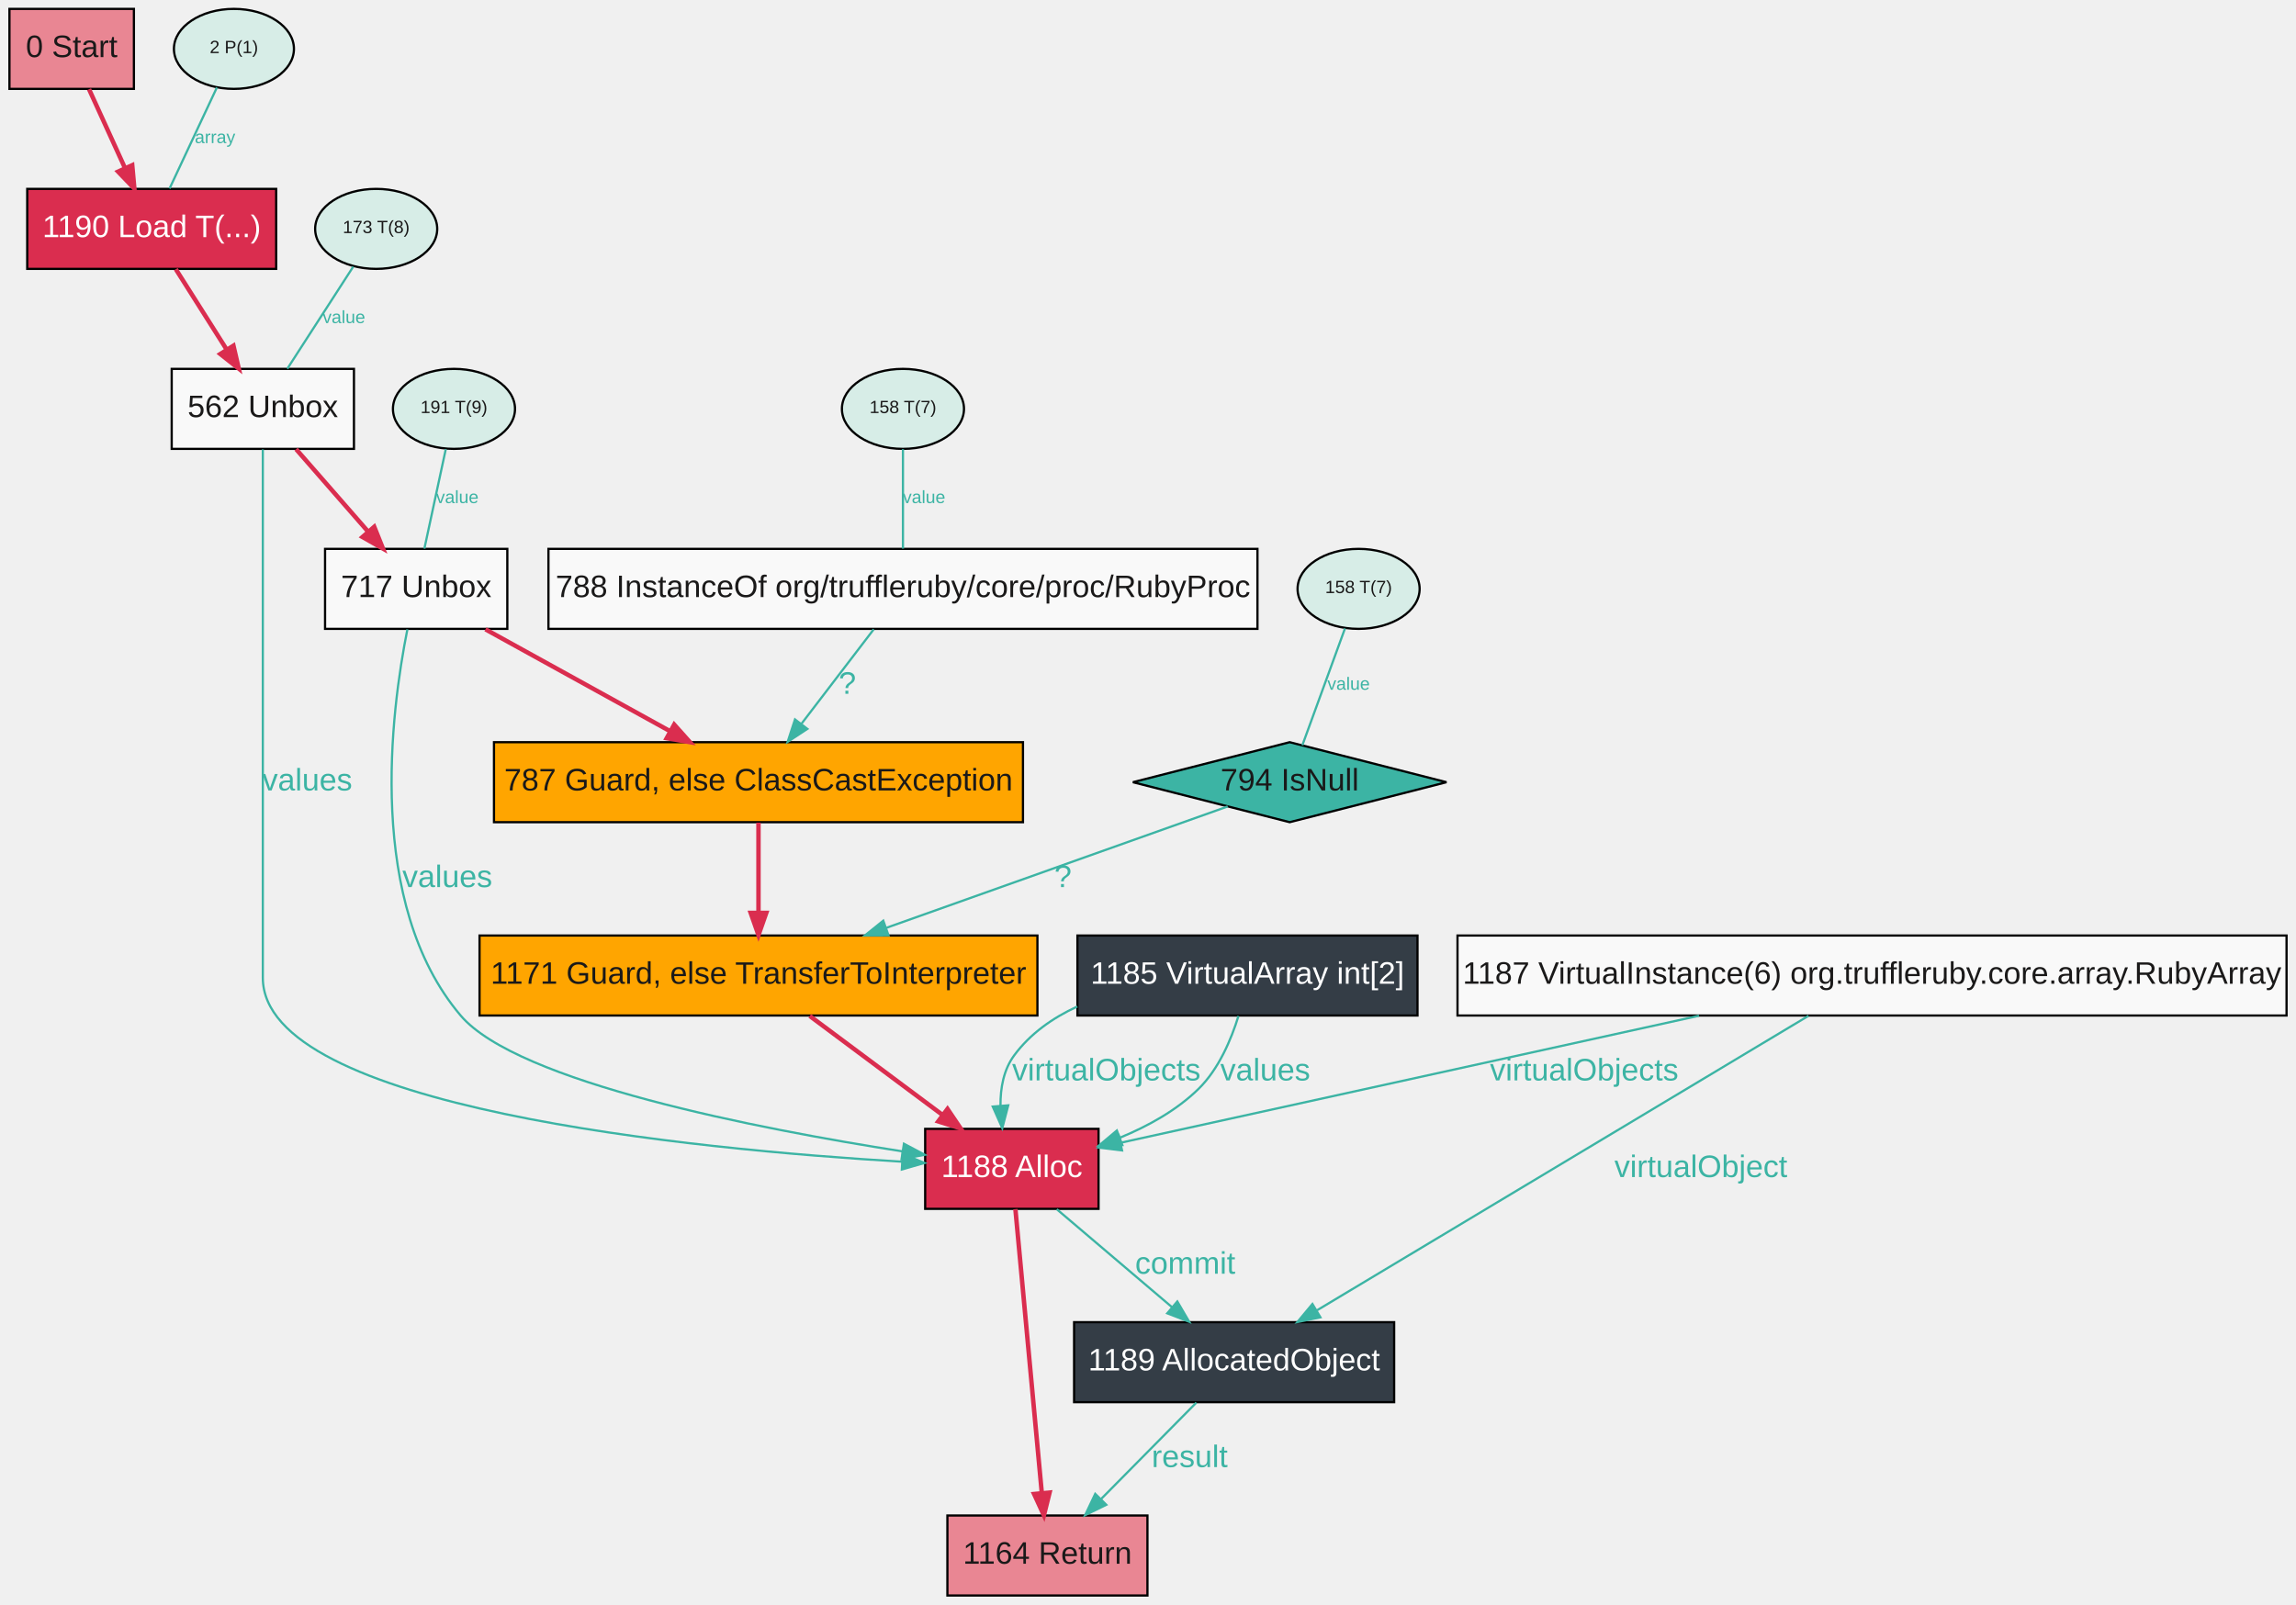
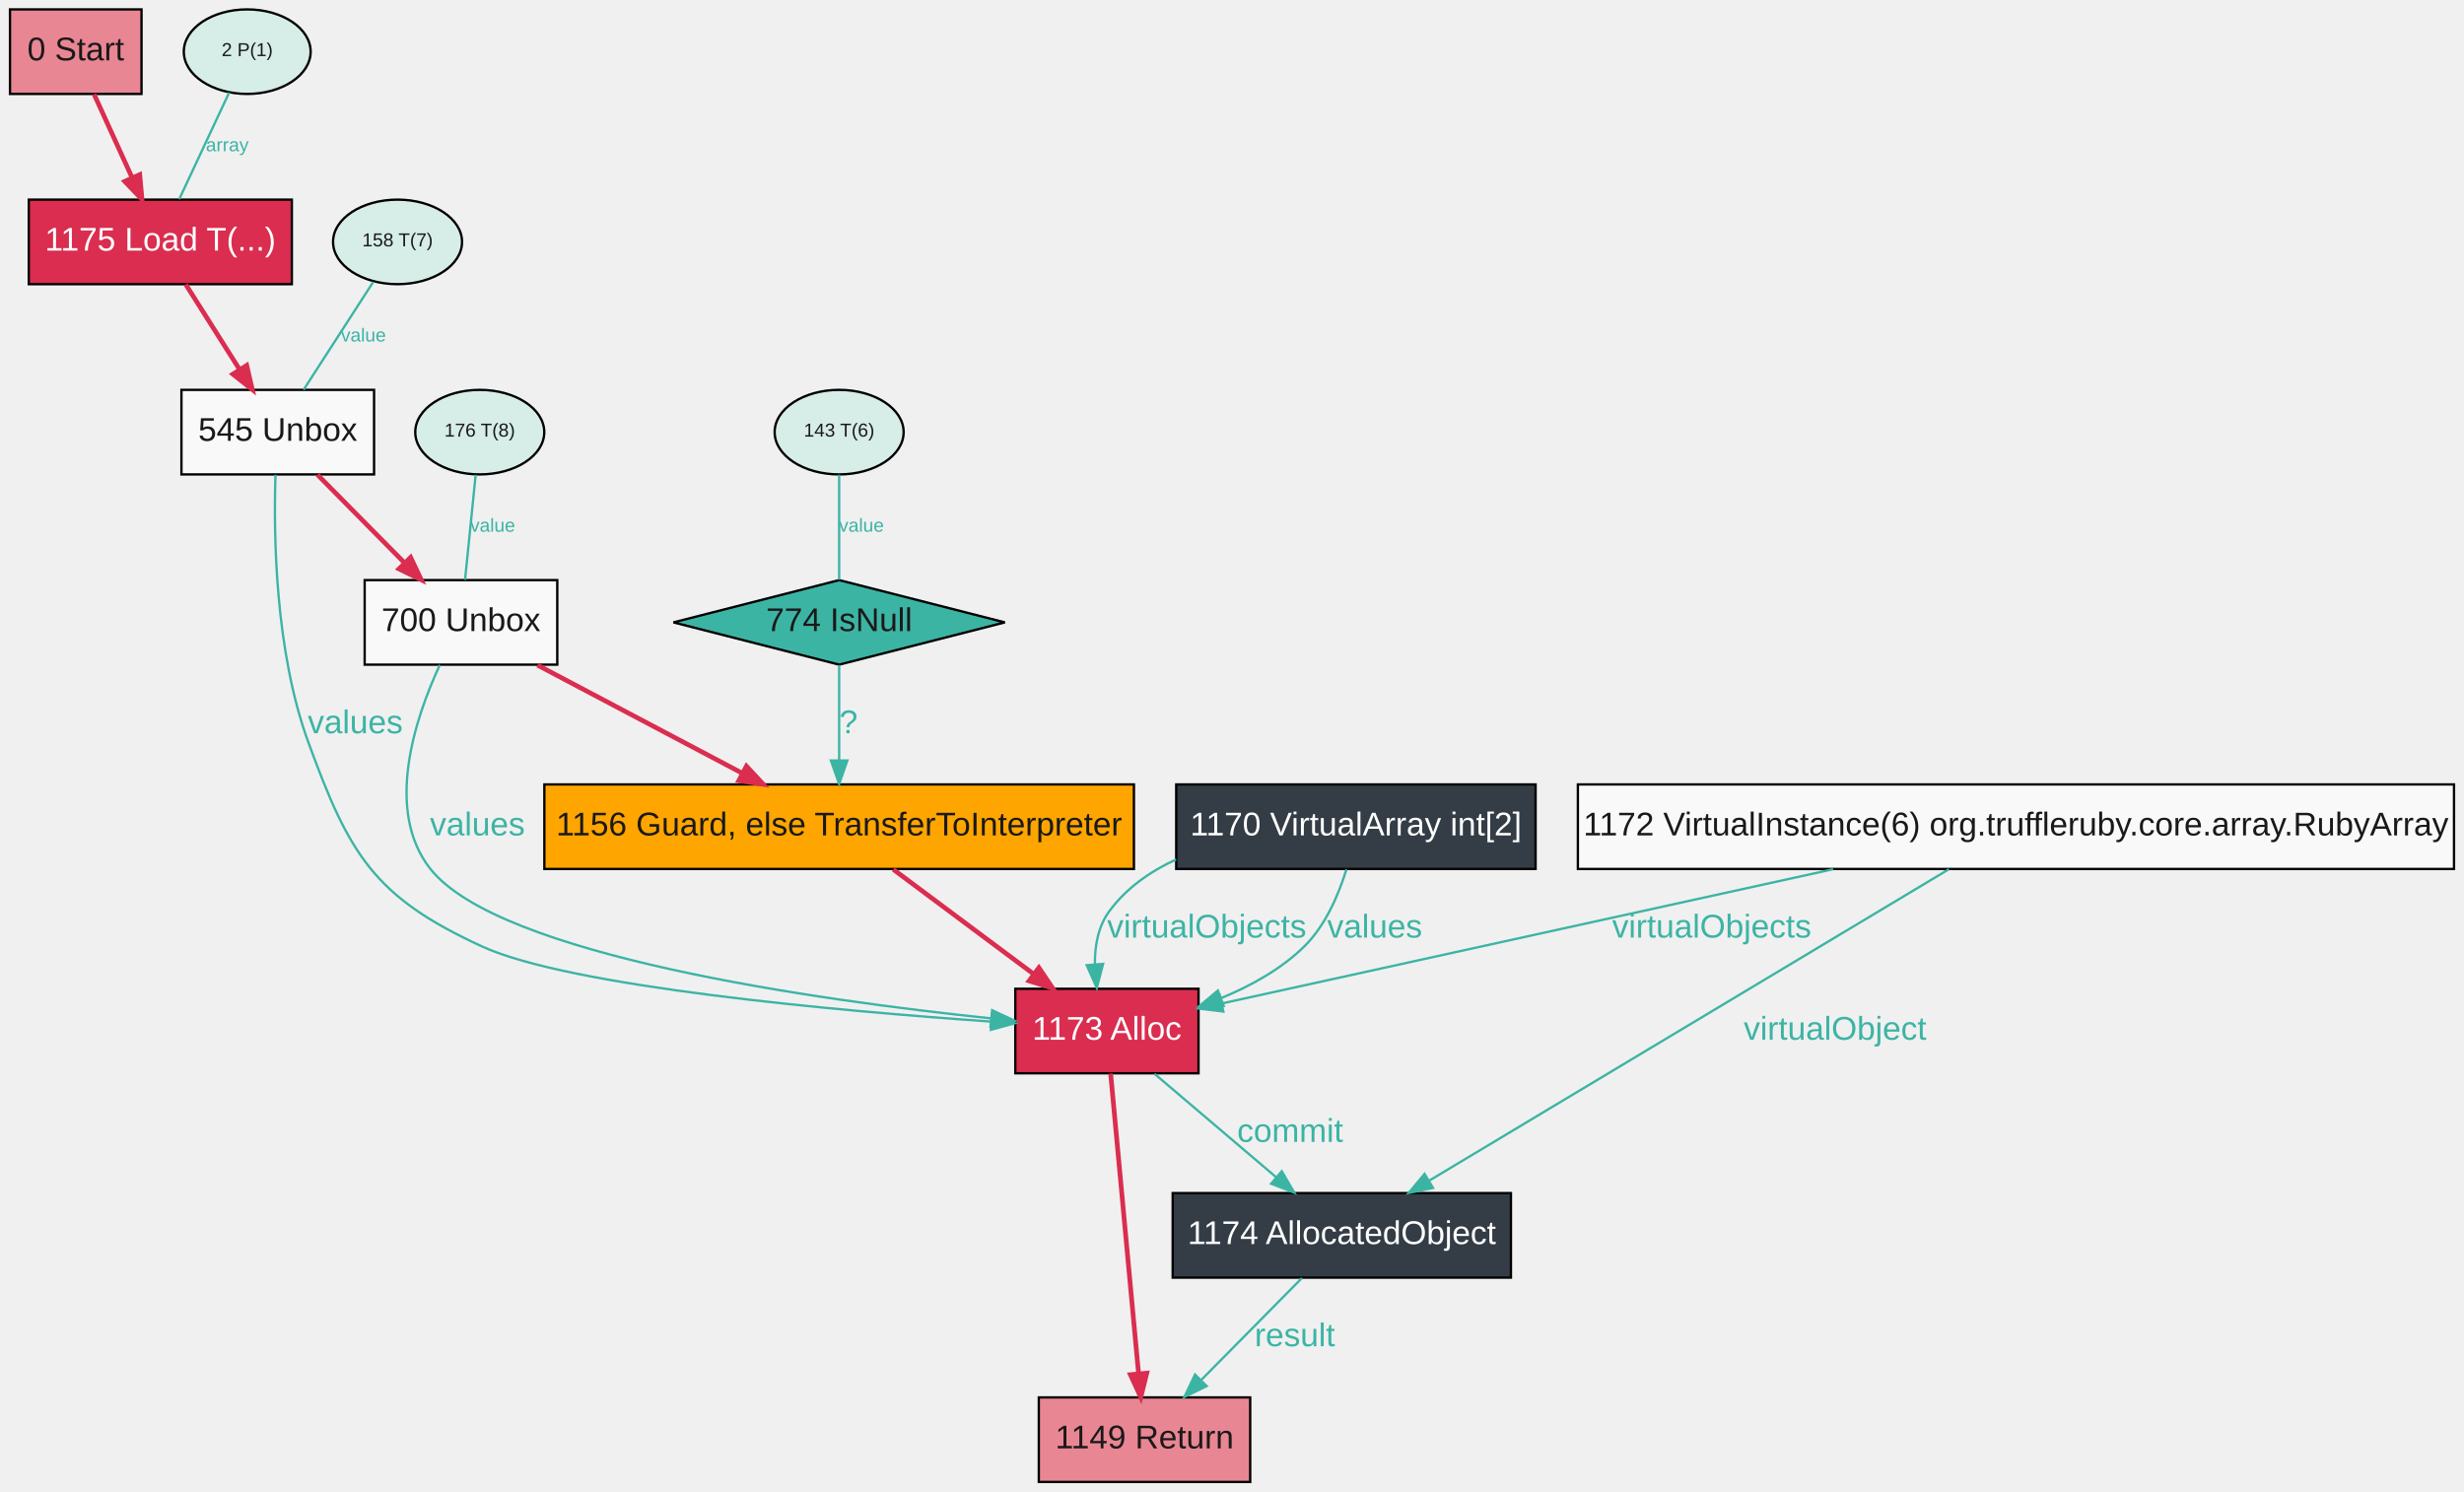
- <svg xmlns="http://www.w3.org/2000/svg" width="1033pt" height="722pt" viewBox="0.00 0.00 1032.50 722.00">
-   <g id="graph0" class="graph" transform="scale(1 1) rotate(0) translate(4 718)">
+ <svg xmlns="http://www.w3.org/2000/svg" width="1049pt" height="635pt" viewBox="0.00 0.00 1048.50 635.00">
+   <g id="graph0" class="graph" transform="scale(1 1) rotate(0) translate(4 631)">
    <g id="node1" class="node">
-       <polygon fill="#e98693" stroke="black" points="56,-714 0,-714 0,-678 56,-678 56,-714" />
-       <text text-anchor="middle" x="28" y="-692.3" font-family="Arial" font-size="14.00" fill="#1a1919">0 Start</text>
+       <polygon fill="#e98693" stroke="black" points="56,-627 0,-627 0,-591 56,-591 56,-627" />
+       <text text-anchor="middle" x="28" y="-605.3" font-family="Arial" font-size="14.00" fill="#1a1919">0 Start</text>
+     </g>
+     <g id="node11" class="node">
+       <polygon fill="#da2d4f" stroke="black" points="120,-546 8,-546 8,-510 120,-510 120,-546" />
+       <text text-anchor="middle" x="64" y="-524.3" font-family="Arial" font-size="14.00" fill="#ffffff">1175 Load T(...)</text>
+     </g>
+     <g id="edge18" class="edge">
+       <path fill="none" stroke="#da2d4f" stroke-width="2" d="M35.81,-590.86C40.53,-580.51 46.64,-567.1 51.96,-555.41" />
+       <polygon fill="#da2d4f" stroke="#da2d4f" stroke-width="2" points="55.24,-556.66 56.2,-546.11 48.87,-553.76 55.24,-556.66" />
+     </g>
+     <g id="node2" class="node">
+       <polygon fill="#f9f9f9" stroke="black" points="155,-465 73,-465 73,-429 155,-429 155,-465" />
+       <text text-anchor="middle" x="114" y="-443.3" font-family="Arial" font-size="14.00" fill="#1a1919">545 Unbox</text>
+     </g>
+     <g id="node3" class="node">
+       <polygon fill="#f9f9f9" stroke="black" points="233,-384 151,-384 151,-348 233,-348 233,-384" />
+       <text text-anchor="middle" x="192" y="-362.3" font-family="Arial" font-size="14.00" fill="#1a1919">700 Unbox</text>
+     </g>
+     <g id="edge1" class="edge">
+       <path fill="none" stroke="#da2d4f" stroke-width="2" d="M130.92,-428.86C141.76,-417.88 155.98,-403.48 167.98,-391.33" />
+       <polygon fill="#da2d4f" stroke="#da2d4f" stroke-width="2" points="170.57,-393.68 175.11,-384.11 165.59,-388.77 170.57,-393.68" />
+     </g>
+     <g id="node9" class="node">
+       <polygon fill="#da2d4f" stroke="black" points="506,-210 428,-210 428,-174 506,-174 506,-210" />
+       <text text-anchor="middle" x="467" y="-188.3" font-family="Arial" font-size="14.00" fill="#ffffff">1173 Alloc</text>
+     </g>
+     <g id="edge9" class="edge">
+       <path fill="none" stroke="#3cb4a4" d="M113.04,-428.86C112.19,-403.26 112.82,-353.86 127,-315 144.4,-267.31 154.85,-249.14 201,-228 238.53,-210.81 351.63,-200.64 417.65,-196.02" />
+       <polygon fill="#3cb4a4" stroke="#3cb4a4" points="418.08,-199.49 427.82,-195.32 417.6,-192.51 418.08,-199.49" />
+       <text text-anchor="middle" x="147" y="-318.8" font-family="arial" font-size="14.00" fill="#3cb4a4">values</text>
+     </g>
+     <g id="node6" class="node">
+       <polygon fill="#ffa500" stroke="black" points="478.5,-297 227.5,-297 227.5,-261 478.5,-261 478.5,-297" />
+       <text text-anchor="middle" x="353" y="-275.3" font-family="Arial" font-size="14.00" fill="#1a1919">1156 Guard, else TransferToInterpreter</text>
+     </g>
+     <g id="edge2" class="edge">
+       <path fill="none" stroke="#da2d4f" stroke-width="2" d="M224.58,-347.8C249.76,-334.51 284.77,-316.02 311.88,-301.71" />
+       <polygon fill="#da2d4f" stroke="#da2d4f" stroke-width="2" points="313.53,-304.79 320.74,-297.03 310.27,-298.6 313.53,-304.79" />
+     </g>
+     <g id="edge10" class="edge">
+       <path fill="none" stroke="#3cb4a4" d="M182.98,-347.85C172.57,-325.4 159.24,-285.97 179,-261 208.23,-224.06 343.36,-205.15 417.67,-197.39" />
+       <polygon fill="#3cb4a4" stroke="#3cb4a4" points="418.14,-200.87 427.74,-196.37 417.44,-193.9 418.14,-200.87" />
+       <text text-anchor="middle" x="199" y="-275.3" font-family="arial" font-size="14.00" fill="#3cb4a4">values</text>
+     </g>
+     <g id="node4" class="node">
+       <polygon fill="#3cb4a4" stroke="black" points="353,-384 282.45,-366 353,-348 423.55,-366 353,-384" />
+       <text text-anchor="middle" x="353" y="-362.3" font-family="Arial" font-size="14.00" fill="#1a1919">774 IsNull</text>
+     </g>
+     <g id="edge4" class="edge">
+       <path fill="none" stroke="#3cb4a4" d="M353,-347.8C353,-336.16 353,-320.55 353,-307.24" />
+       <polygon fill="#3cb4a4" stroke="#3cb4a4" points="356.5,-307.18 353,-297.18 349.5,-307.18 356.5,-307.18" />
+       <text text-anchor="middle" x="357" y="-318.8" font-family="arial" font-size="14.00" fill="#3cb4a4">?</text>
+     </g>
+     <g id="node5" class="node">
+       <polygon fill="#e98693" stroke="black" points="528,-36 438,-36 438,0 528,0 528,-36" />
+       <text text-anchor="middle" x="483" y="-14.3" font-family="Arial" font-size="14.00" fill="#1a1919">1149 Return</text>
+     </g>
+     <g id="edge5" class="edge">
+       <path fill="none" stroke="#da2d4f" stroke-width="2" d="M376.07,-260.8C393.3,-247.95 417.03,-230.26 435.93,-216.17" />
+       <polygon fill="#da2d4f" stroke="#da2d4f" stroke-width="2" points="438.04,-218.96 443.96,-210.18 433.86,-213.35 438.04,-218.96" />
+     </g>
+     <g id="node7" class="node">
+       <polygon fill="#343d46" stroke="black" points="649.5,-297 496.5,-297 496.5,-261 649.5,-261 649.5,-297" />
+       <text text-anchor="middle" x="573" y="-275.3" font-family="Arial" font-size="14.00" fill="#ffffff">1170 VirtualArray int[2]</text>
+     </g>
+     <g id="edge7" class="edge">
+       <path fill="none" stroke="#3cb4a4" d="M496.45,-265.06C485.34,-259.93 475.23,-252.83 468,-243 463.28,-236.58 461.81,-228.34 461.88,-220.41" />
+       <polygon fill="#3cb4a4" stroke="#3cb4a4" points="465.37,-220.58 462.69,-210.33 458.4,-220.02 465.37,-220.58" />
+       <text text-anchor="middle" x="509.5" y="-231.8" font-family="arial" font-size="14.00" fill="#3cb4a4">virtualObjects</text>
+     </g>
+     <g id="edge8" class="edge">
+       <path fill="none" stroke="#3cb4a4" d="M568.96,-260.82C565.68,-250.18 560.07,-236.9 551,-228 541.2,-218.39 528.38,-211.28 515.72,-206.06" />
+       <polygon fill="#3cb4a4" stroke="#3cb4a4" points="516.71,-202.7 506.12,-202.44 514.24,-209.25 516.71,-202.7" />
+       <text text-anchor="middle" x="581" y="-231.8" font-family="arial" font-size="14.00" fill="#3cb4a4">values</text>
+     </g>
+     <g id="node8" class="node">
+       <polygon fill="#f9f9f9" stroke="black" points="1040.5,-297 667.5,-297 667.5,-261 1040.5,-261 1040.5,-297" />
+       <text text-anchor="middle" x="854" y="-275.3" font-family="Arial" font-size="14.00" fill="#1a1919">1172 VirtualInstance(6) org.truffleruby.core.array.RubyArray</text>
+     </g>
+     <g id="edge6" class="edge">
+       <path fill="none" stroke="#3cb4a4" d="M776.15,-260.9C698.53,-243.85 581.68,-218.19 516.12,-203.79" />
+       <polygon fill="#3cb4a4" stroke="#3cb4a4" points="516.57,-200.3 506.05,-201.58 515.06,-207.14 516.57,-200.3" />
+       <text text-anchor="middle" x="724.5" y="-231.8" font-family="arial" font-size="14.00" fill="#3cb4a4">virtualObjects</text>
+     </g>
+     <g id="node10" class="node">
+       <polygon fill="#343d46" stroke="black" points="639,-123 495,-123 495,-87 639,-87 639,-123" />
+       <text text-anchor="middle" x="567" y="-101.3" font-family="Arial" font-size="14.00" fill="#ffffff">1174 AllocatedObject</text>
+     </g>
+     <g id="edge12" class="edge">
+       <path fill="none" stroke="#3cb4a4" d="M825.43,-260.88C773.21,-229.58 662.4,-163.17 604.31,-128.36" />
+       <polygon fill="#3cb4a4" stroke="#3cb4a4" points="605.83,-125.19 595.45,-123.05 602.23,-131.19 605.83,-125.19" />
+       <text text-anchor="middle" x="777" y="-188.3" font-family="arial" font-size="14.00" fill="#3cb4a4">virtualObject</text>
+     </g>
+     <g id="edge11" class="edge">
+       <path fill="none" stroke="#da2d4f" stroke-width="2" d="M468.59,-173.88C471.37,-144 477.13,-82.11 480.46,-46.27" />
+       <polygon fill="#da2d4f" stroke="#da2d4f" stroke-width="2" points="483.97,-46.33 481.41,-36.05 477,-45.68 483.97,-46.33" />
+     </g>
+     <g id="edge13" class="edge">
+       <path fill="none" stroke="#3cb4a4" d="M487.24,-173.8C502.15,-161.13 522.61,-143.73 539.07,-129.74" />
+       <polygon fill="#3cb4a4" stroke="#3cb4a4" points="541.44,-132.32 546.79,-123.18 536.91,-126.99 541.44,-132.32" />
+       <text text-anchor="middle" x="545" y="-144.8" font-family="arial" font-size="14.00" fill="#3cb4a4">commit</text>
+     </g>
+     <g id="edge3" class="edge">
+       <path fill="none" stroke="#3cb4a4" d="M550,-86.8C537.7,-74.36 520.91,-57.36 507.22,-43.5" />
+       <polygon fill="#3cb4a4" stroke="#3cb4a4" points="509.49,-40.83 499.97,-36.18 504.51,-45.75 509.49,-40.83" />
+       <text text-anchor="middle" x="547" y="-57.8" font-family="arial" font-size="14.00" fill="#3cb4a4">result</text>
+     </g>
+     <g id="edge19" class="edge">
+       <path fill="none" stroke="#da2d4f" stroke-width="2" d="M74.85,-509.86C81.53,-499.3 90.23,-485.56 97.72,-473.71" />
+       <polygon fill="#da2d4f" stroke="#da2d4f" stroke-width="2" points="100.78,-475.43 103.17,-465.11 94.87,-471.69 100.78,-475.43" />
+     </g>
+     <g id="node12" class="node">
+       <ellipse fill="#d7ede7" stroke="black" cx="353" cy="-447" rx="27.46" ry="18" />
+       <text text-anchor="middle" x="353" y="-445.1" font-family="Arial" font-size="8.00" fill="#1a1919">143 T(6)</text>
+     </g>
+     <g id="edge14" class="edge">
+       <path fill="none" stroke="#3cb4a4" d="M353,-428.86C353,-415.61 353,-397.35 353,-384.11" />
+       <text text-anchor="middle" x="362.5" y="-404.6" font-family="arial" font-size="8.00" fill="#3cb4a4">value</text>
    </g>
    <g id="node13" class="node">
-       <polygon fill="#da2d4f" stroke="black" points="120,-633 8,-633 8,-597 120,-597 120,-633" />
-       <text text-anchor="middle" x="64" y="-611.3" font-family="Arial" font-size="14.00" fill="#ffffff">1190 Load T(...)</text>
-     </g>
-     <g id="edge21" class="edge">
-       <path fill="none" stroke="#da2d4f" stroke-width="2" d="M35.81,-677.86C40.53,-667.51 46.64,-654.1 51.96,-642.41" />
-       <polygon fill="#da2d4f" stroke="#da2d4f" stroke-width="2" points="55.24,-643.66 56.2,-633.11 48.87,-640.76 55.24,-643.66" />
-     </g>
-     <g id="node2" class="node">
-       <polygon fill="#f9f9f9" stroke="black" points="155,-552 73,-552 73,-516 155,-516 155,-552" />
-       <text text-anchor="middle" x="114" y="-530.3" font-family="Arial" font-size="14.00" fill="#1a1919">562 Unbox</text>
-     </g>
-     <g id="node3" class="node">
-       <polygon fill="#f9f9f9" stroke="black" points="224,-471 142,-471 142,-435 224,-435 224,-471" />
-       <text text-anchor="middle" x="183" y="-449.3" font-family="Arial" font-size="14.00" fill="#1a1919">717 Unbox</text>
-     </g>
-     <g id="edge1" class="edge">
-       <path fill="none" stroke="#da2d4f" stroke-width="2" d="M128.97,-515.86C138.47,-504.99 150.9,-490.75 161.45,-478.67" />
-       <polygon fill="#da2d4f" stroke="#da2d4f" stroke-width="2" points="164.12,-480.94 168.06,-471.11 158.84,-476.34 164.12,-480.94" />
-     </g>
-     <g id="node11" class="node">
-       <polygon fill="#da2d4f" stroke="black" points="490,-210 412,-210 412,-174 490,-174 490,-210" />
-       <text text-anchor="middle" x="451" y="-188.3" font-family="Arial" font-size="14.00" fill="#ffffff">1188 Alloc</text>
-     </g>
-     <g id="edge11" class="edge">
-       <path fill="none" stroke="#3cb4a4" d="M114,-515.74C114,-499.74 114,-475.26 114,-454 114,-454 114,-454 114,-278 114,-219.4 307.97,-200.79 401.59,-195.22" />
-       <polygon fill="#3cb4a4" stroke="#3cb4a4" points="401.9,-198.71 411.68,-194.65 401.5,-191.72 401.9,-198.71" />
-       <text text-anchor="middle" x="134" y="-362.3" font-family="arial" font-size="14.00" fill="#3cb4a4">values</text>
-     </g>
-     <g id="node4" class="node">
-       <polygon fill="#ffa500" stroke="black" points="456,-384 218,-384 218,-348 456,-348 456,-384" />
-       <text text-anchor="middle" x="337" y="-362.3" font-family="Arial" font-size="14.00" fill="#1a1919">787 Guard, else ClassCastException</text>
-     </g>
-     <g id="edge2" class="edge">
-       <path fill="none" stroke="#da2d4f" stroke-width="2" d="M214.16,-434.8C238.14,-421.56 271.45,-403.18 297.33,-388.9" />
-       <polygon fill="#da2d4f" stroke="#da2d4f" stroke-width="2" points="299.08,-391.93 306.15,-384.03 295.7,-385.8 299.08,-391.93" />
-     </g>
-     <g id="edge12" class="edge">
-       <path fill="none" stroke="#3cb4a4" d="M179.04,-434.78C171.68,-398.06 160.28,-311.33 203,-261 228.54,-230.91 337.08,-209.95 401.8,-199.86" />
-       <polygon fill="#3cb4a4" stroke="#3cb4a4" points="402.44,-203.3 411.79,-198.33 401.38,-196.38 402.44,-203.3" />
-       <text text-anchor="middle" x="197" y="-318.8" font-family="arial" font-size="14.00" fill="#3cb4a4">values</text>
-     </g>
-     <g id="node8" class="node">
-       <polygon fill="#ffa500" stroke="black" points="462.5,-297 211.5,-297 211.5,-261 462.5,-261 462.5,-297" />
-       <text text-anchor="middle" x="337" y="-275.3" font-family="Arial" font-size="14.00" fill="#1a1919">1171 Guard, else TransferToInterpreter</text>
-     </g>
-     <g id="edge4" class="edge">
-       <path fill="none" stroke="#da2d4f" stroke-width="2" d="M337,-347.8C337,-336.16 337,-320.55 337,-307.24" />
-       <polygon fill="#da2d4f" stroke="#da2d4f" stroke-width="2" points="340.5,-307.18 337,-297.18 333.5,-307.18 340.5,-307.18" />
-     </g>
-     <g id="node5" class="node">
-       <polygon fill="#f9f9f9" stroke="black" points="561.5,-471 242.5,-471 242.5,-435 561.5,-435 561.5,-471" />
-       <text text-anchor="middle" x="402" y="-449.3" font-family="Arial" font-size="14.00" fill="#1a1919">788 InstanceOf org/truffleruby/core/proc/RubyProc</text>
-     </g>
-     <g id="edge3" class="edge">
-       <path fill="none" stroke="#3cb4a4" d="M388.85,-434.8C379.51,-422.59 366.82,-405.99 356.33,-392.28" />
-       <polygon fill="#3cb4a4" stroke="#3cb4a4" points="358.99,-389.99 350.13,-384.18 353.43,-394.25 358.99,-389.99" />
-       <text text-anchor="middle" x="377" y="-405.8" font-family="arial" font-size="14.00" fill="#3cb4a4">?</text>
-     </g>
-     <g id="node6" class="node">
-       <polygon fill="#3cb4a4" stroke="black" points="576,-384 505.45,-366 576,-348 646.55,-366 576,-384" />
-       <text text-anchor="middle" x="576" y="-362.3" font-family="Arial" font-size="14.00" fill="#1a1919">794 IsNull</text>
-     </g>
-     <g id="edge6" class="edge">
-       <path fill="none" stroke="#3cb4a4" d="M548.12,-355.08C510.6,-341.74 442.97,-317.69 394.35,-300.4" />
-       <polygon fill="#3cb4a4" stroke="#3cb4a4" points="395.49,-297.09 384.9,-297.04 393.15,-303.68 395.49,-297.09" />
-       <text text-anchor="middle" x="474" y="-318.8" font-family="arial" font-size="14.00" fill="#3cb4a4">?</text>
-     </g>
-     <g id="node7" class="node">
-       <polygon fill="#e98693" stroke="black" points="512,-36 422,-36 422,0 512,0 512,-36" />
-       <text text-anchor="middle" x="467" y="-14.3" font-family="Arial" font-size="14.00" fill="#1a1919">1164 Return</text>
-     </g>
-     <g id="edge7" class="edge">
-       <path fill="none" stroke="#da2d4f" stroke-width="2" d="M360.07,-260.8C377.3,-247.95 401.03,-230.26 419.93,-216.17" />
-       <polygon fill="#da2d4f" stroke="#da2d4f" stroke-width="2" points="422.04,-218.96 427.96,-210.18 417.86,-213.35 422.04,-218.96" />
-     </g>
-     <g id="node9" class="node">
-       <polygon fill="#343d46" stroke="black" points="633.5,-297 480.5,-297 480.5,-261 633.5,-261 633.5,-297" />
-       <text text-anchor="middle" x="557" y="-275.3" font-family="Arial" font-size="14.00" fill="#ffffff">1185 VirtualArray int[2]</text>
-     </g>
-     <g id="edge9" class="edge">
-       <path fill="none" stroke="#3cb4a4" d="M480.45,-265.06C469.34,-259.93 459.23,-252.83 452,-243 447.28,-236.58 445.81,-228.34 445.88,-220.41" />
-       <polygon fill="#3cb4a4" stroke="#3cb4a4" points="449.37,-220.58 446.69,-210.33 442.4,-220.02 449.37,-220.58" />
-       <text text-anchor="middle" x="493.5" y="-231.8" font-family="arial" font-size="14.00" fill="#3cb4a4">virtualObjects</text>
-     </g>
-     <g id="edge10" class="edge">
-       <path fill="none" stroke="#3cb4a4" d="M552.96,-260.82C549.68,-250.18 544.07,-236.9 535,-228 525.2,-218.39 512.38,-211.28 499.72,-206.06" />
-       <polygon fill="#3cb4a4" stroke="#3cb4a4" points="500.71,-202.7 490.12,-202.44 498.24,-209.25 500.71,-202.7" />
-       <text text-anchor="middle" x="565" y="-231.8" font-family="arial" font-size="14.00" fill="#3cb4a4">values</text>
-     </g>
-     <g id="node10" class="node">
-       <polygon fill="#f9f9f9" stroke="black" points="1024.5,-297 651.5,-297 651.5,-261 1024.5,-261 1024.5,-297" />
-       <text text-anchor="middle" x="838" y="-275.3" font-family="Arial" font-size="14.00" fill="#1a1919">1187 VirtualInstance(6) org.truffleruby.core.array.RubyArray</text>
-     </g>
-     <g id="edge8" class="edge">
-       <path fill="none" stroke="#3cb4a4" d="M760.15,-260.9C682.53,-243.85 565.68,-218.19 500.12,-203.79" />
-       <polygon fill="#3cb4a4" stroke="#3cb4a4" points="500.57,-200.3 490.05,-201.58 499.06,-207.14 500.57,-200.3" />
-       <text text-anchor="middle" x="708.5" y="-231.8" font-family="arial" font-size="14.00" fill="#3cb4a4">virtualObjects</text>
-     </g>
-     <g id="node12" class="node">
-       <polygon fill="#343d46" stroke="black" points="623,-123 479,-123 479,-87 623,-87 623,-123" />
-       <text text-anchor="middle" x="551" y="-101.3" font-family="Arial" font-size="14.00" fill="#ffffff">1189 AllocatedObject</text>
-     </g>
-     <g id="edge14" class="edge">
-       <path fill="none" stroke="#3cb4a4" d="M809.43,-260.88C757.21,-229.58 646.4,-163.17 588.31,-128.36" />
-       <polygon fill="#3cb4a4" stroke="#3cb4a4" points="589.83,-125.19 579.45,-123.05 586.23,-131.19 589.83,-125.19" />
-       <text text-anchor="middle" x="761" y="-188.3" font-family="arial" font-size="14.00" fill="#3cb4a4">virtualObject</text>
-     </g>
-     <g id="edge13" class="edge">
-       <path fill="none" stroke="#da2d4f" stroke-width="2" d="M452.59,-173.88C455.37,-144 461.13,-82.11 464.46,-46.27" />
-       <polygon fill="#da2d4f" stroke="#da2d4f" stroke-width="2" points="467.97,-46.33 465.41,-36.05 461,-45.68 467.97,-46.33" />
+       <ellipse fill="#d7ede7" stroke="black" cx="165" cy="-528" rx="27.46" ry="18" />
+       <text text-anchor="middle" x="165" y="-526.1" font-family="Arial" font-size="8.00" fill="#1a1919">158 T(7)</text>
    </g>
    <g id="edge15" class="edge">
-       <path fill="none" stroke="#3cb4a4" d="M471.24,-173.8C486.15,-161.13 506.61,-143.73 523.07,-129.74" />
-       <polygon fill="#3cb4a4" stroke="#3cb4a4" points="525.44,-132.32 530.79,-123.18 520.91,-126.99 525.44,-132.32" />
-       <text text-anchor="middle" x="529" y="-144.8" font-family="arial" font-size="14.00" fill="#3cb4a4">commit</text>
-     </g>
-     <g id="edge5" class="edge">
-       <path fill="none" stroke="#3cb4a4" d="M534,-86.8C521.7,-74.36 504.91,-57.36 491.22,-43.5" />
-       <polygon fill="#3cb4a4" stroke="#3cb4a4" points="493.49,-40.83 483.97,-36.18 488.51,-45.75 493.49,-40.83" />
-       <text text-anchor="middle" x="531" y="-57.8" font-family="arial" font-size="14.00" fill="#3cb4a4">result</text>
-     </g>
-     <g id="edge22" class="edge">
-       <path fill="none" stroke="#da2d4f" stroke-width="2" d="M74.85,-596.86C81.53,-586.3 90.23,-572.56 97.72,-560.71" />
-       <polygon fill="#da2d4f" stroke="#da2d4f" stroke-width="2" points="100.78,-562.43 103.17,-552.11 94.87,-558.69 100.78,-562.43" />
+       <path fill="none" stroke="#3cb4a4" d="M154.68,-511.01C146.06,-497.67 133.81,-478.69 125.01,-465.06" />
+       <text text-anchor="middle" x="150.5" y="-485.6" font-family="arial" font-size="8.00" fill="#3cb4a4">value</text>
    </g>
    <g id="node14" class="node">
-       <ellipse fill="#d7ede7" stroke="black" cx="402" cy="-534" rx="27.46" ry="18" />
-       <text text-anchor="middle" x="402" y="-532.1" font-family="Arial" font-size="8.00" fill="#1a1919">158 T(7)</text>
+       <ellipse fill="#d7ede7" stroke="black" cx="200" cy="-447" rx="27.46" ry="18" />
+       <text text-anchor="middle" x="200" y="-445.1" font-family="Arial" font-size="8.00" fill="#1a1919">176 T(8)</text>
    </g>
    <g id="edge16" class="edge">
-       <path fill="none" stroke="#3cb4a4" d="M402,-515.86C402,-502.61 402,-484.35 402,-471.11" />
-       <text text-anchor="middle" x="411.5" y="-491.6" font-family="arial" font-size="8.00" fill="#3cb4a4">value</text>
+       <path fill="none" stroke="#3cb4a4" d="M198.26,-428.86C196.92,-415.61 195.07,-397.35 193.73,-384.11" />
+       <text text-anchor="middle" x="205.5" y="-404.6" font-family="arial" font-size="8.00" fill="#3cb4a4">value</text>
    </g>
    <g id="node15" class="node">
-       <ellipse fill="#d7ede7" stroke="black" cx="607" cy="-453" rx="27.46" ry="18" />
-       <text text-anchor="middle" x="607" y="-451.1" font-family="Arial" font-size="8.00" fill="#1a1919">158 T(7)</text>
+       <ellipse fill="#d7ede7" stroke="black" cx="101" cy="-609" rx="27" ry="18" />
+       <text text-anchor="middle" x="101" y="-607.1" font-family="Arial" font-size="8.00" fill="#1a1919">2 P(1)</text>
    </g>
    <g id="edge17" class="edge">
-       <path fill="none" stroke="#3cb4a4" d="M600.88,-435.21C595.3,-419.92 587.13,-397.52 581.69,-382.61" />
-       <text text-anchor="middle" x="602.5" y="-407.6" font-family="arial" font-size="8.00" fill="#3cb4a4">value</text>
-     </g>
-     <g id="node16" class="node">
-       <ellipse fill="#d7ede7" stroke="black" cx="165" cy="-615" rx="27.46" ry="18" />
-       <text text-anchor="middle" x="165" y="-613.1" font-family="Arial" font-size="8.00" fill="#1a1919">173 T(8)</text>
-     </g>
-     <g id="edge18" class="edge">
-       <path fill="none" stroke="#3cb4a4" d="M154.68,-598.01C146.06,-584.67 133.81,-565.69 125.01,-552.06" />
-       <text text-anchor="middle" x="150.5" y="-572.6" font-family="arial" font-size="8.00" fill="#3cb4a4">value</text>
-     </g>
-     <g id="node17" class="node">
-       <ellipse fill="#d7ede7" stroke="black" cx="200" cy="-534" rx="27.46" ry="18" />
-       <text text-anchor="middle" x="200" y="-532.1" font-family="Arial" font-size="8.00" fill="#1a1919">191 T(9)</text>
-     </g>
-     <g id="edge19" class="edge">
-       <path fill="none" stroke="#3cb4a4" d="M196.31,-515.86C193.46,-502.61 189.53,-484.35 186.68,-471.11" />
-       <text text-anchor="middle" x="201.5" y="-491.6" font-family="arial" font-size="8.00" fill="#3cb4a4">value</text>
-     </g>
-     <g id="node18" class="node">
-       <ellipse fill="#d7ede7" stroke="black" cx="101" cy="-696" rx="27" ry="18" />
-       <text text-anchor="middle" x="101" y="-694.1" font-family="Arial" font-size="8.00" fill="#1a1919">2 P(1)</text>
-     </g>
-     <g id="edge20" class="edge">
-       <path fill="none" stroke="#3cb4a4" d="M93.33,-678.63C87.11,-665.34 78.36,-646.67 72.04,-633.17" />
-       <text text-anchor="middle" x="92.5" y="-653.6" font-family="arial" font-size="8.00" fill="#3cb4a4">array</text>
+       <path fill="none" stroke="#3cb4a4" d="M93.33,-591.63C87.11,-578.34 78.36,-559.67 72.04,-546.17" />
+       <text text-anchor="middle" x="92.5" y="-566.6" font-family="arial" font-size="8.00" fill="#3cb4a4">array</text>
    </g>
  </g>
</svg>
